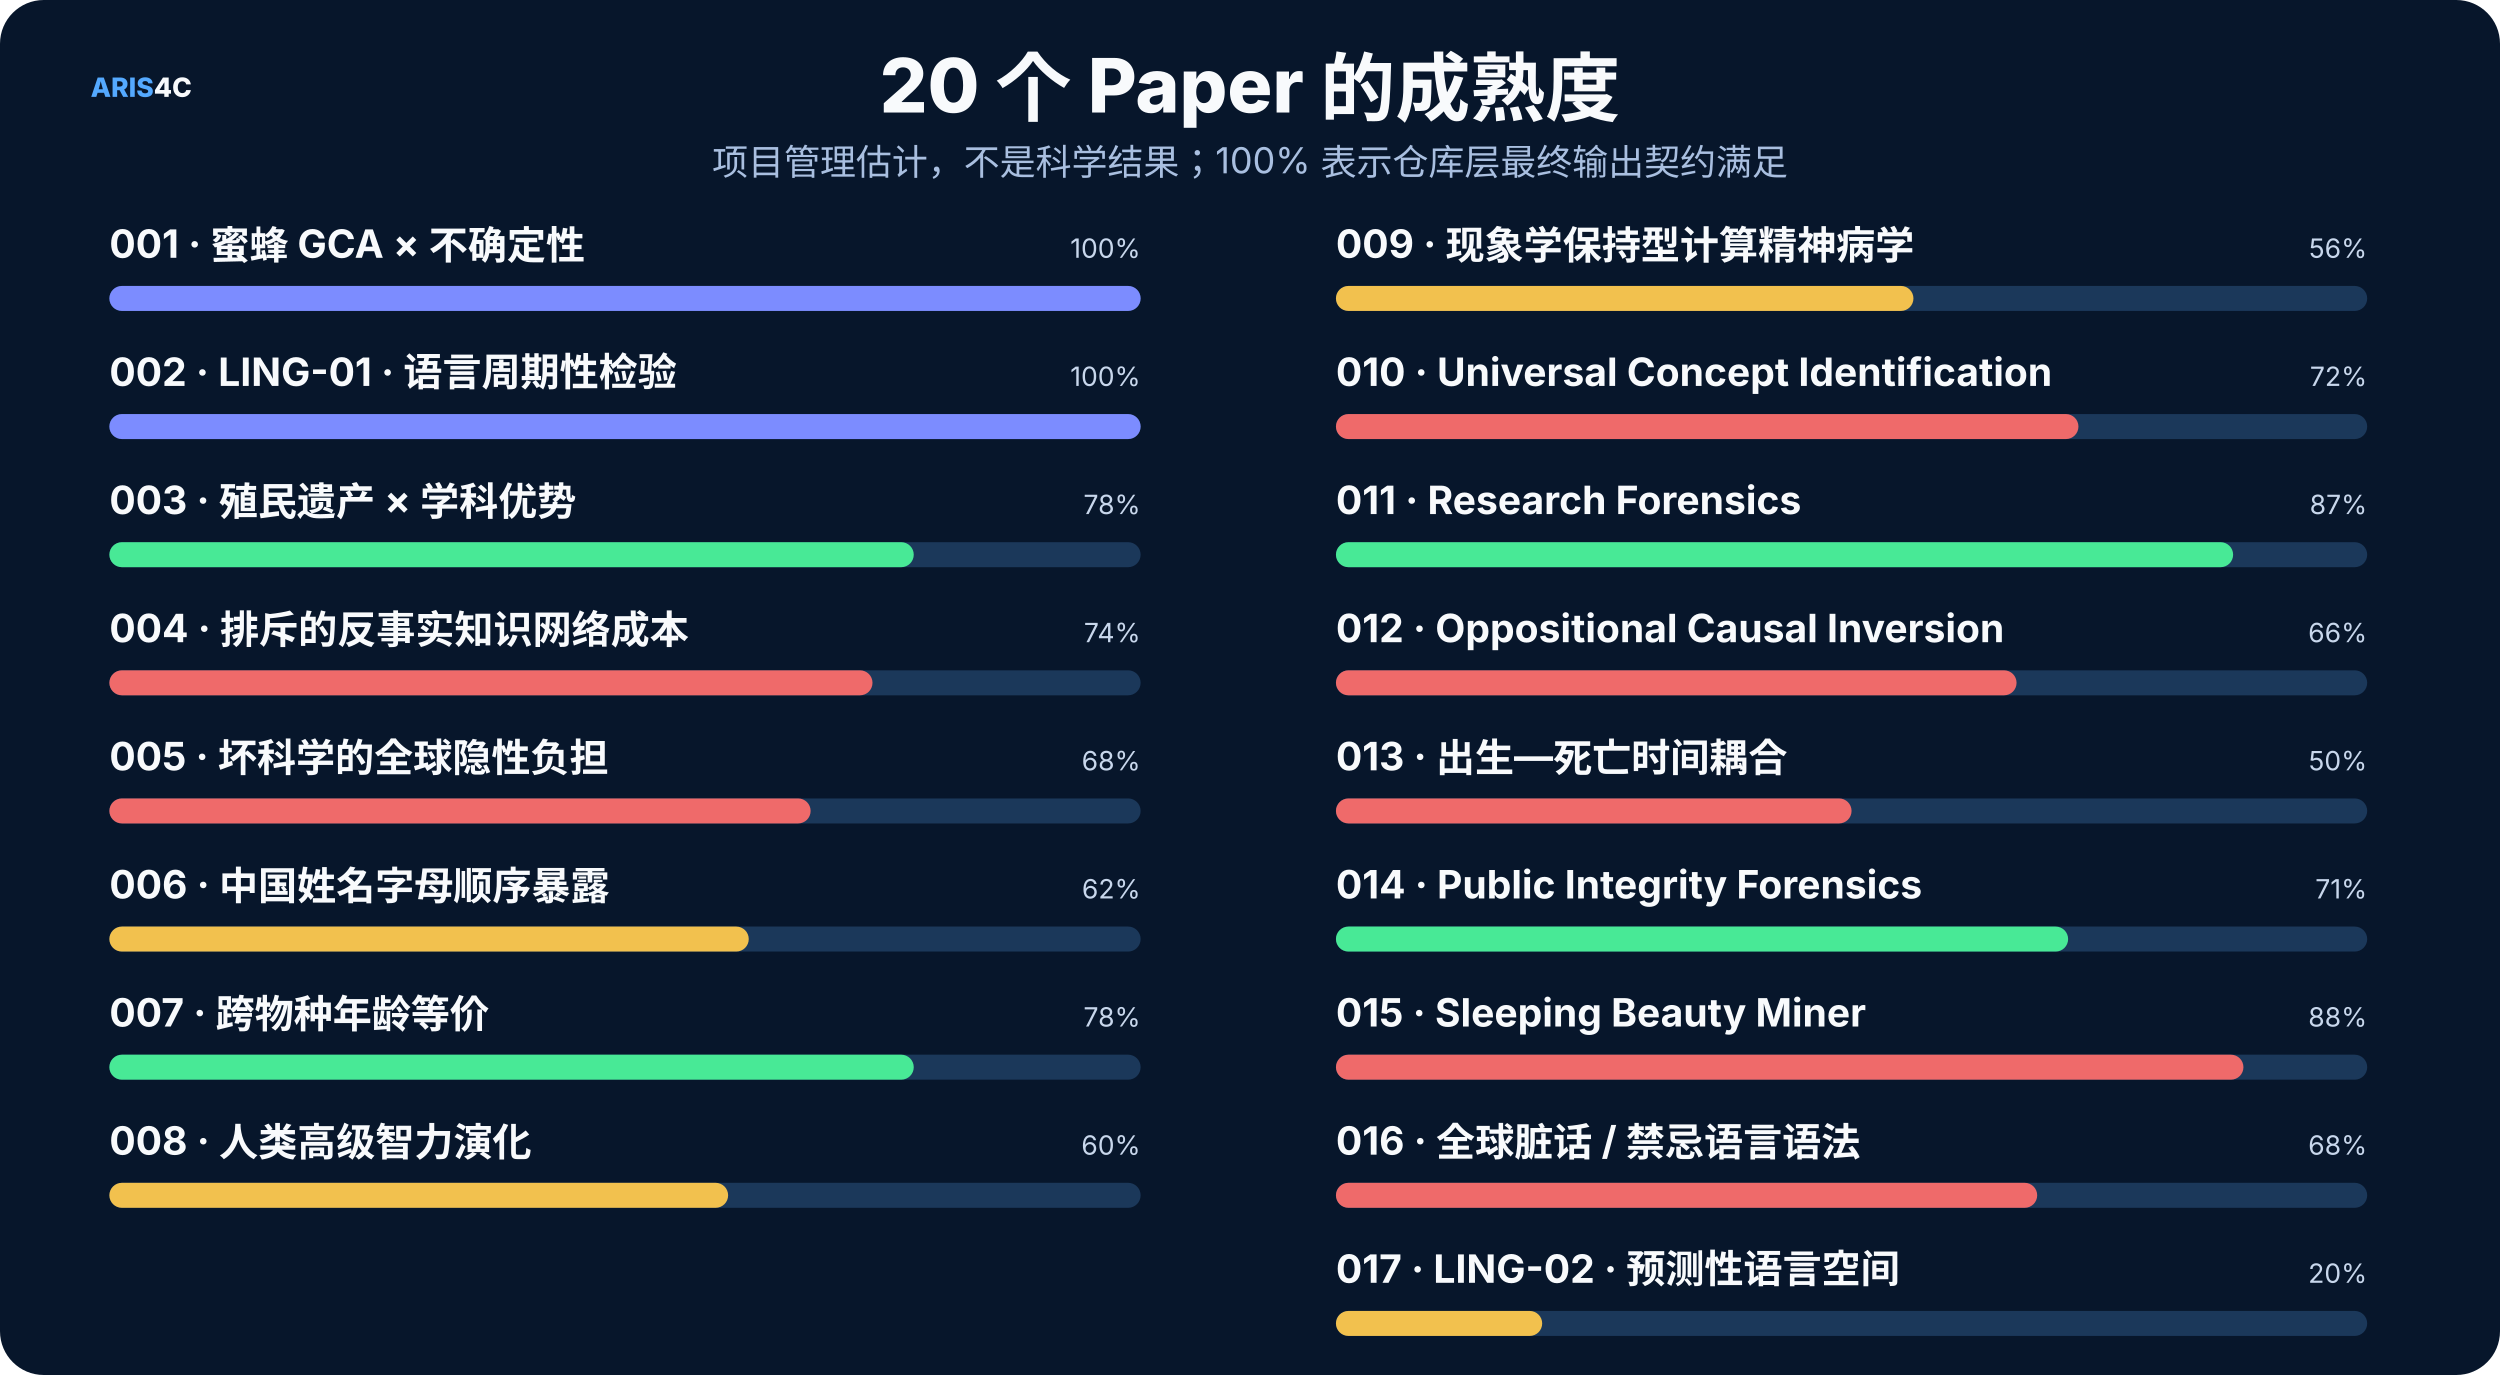
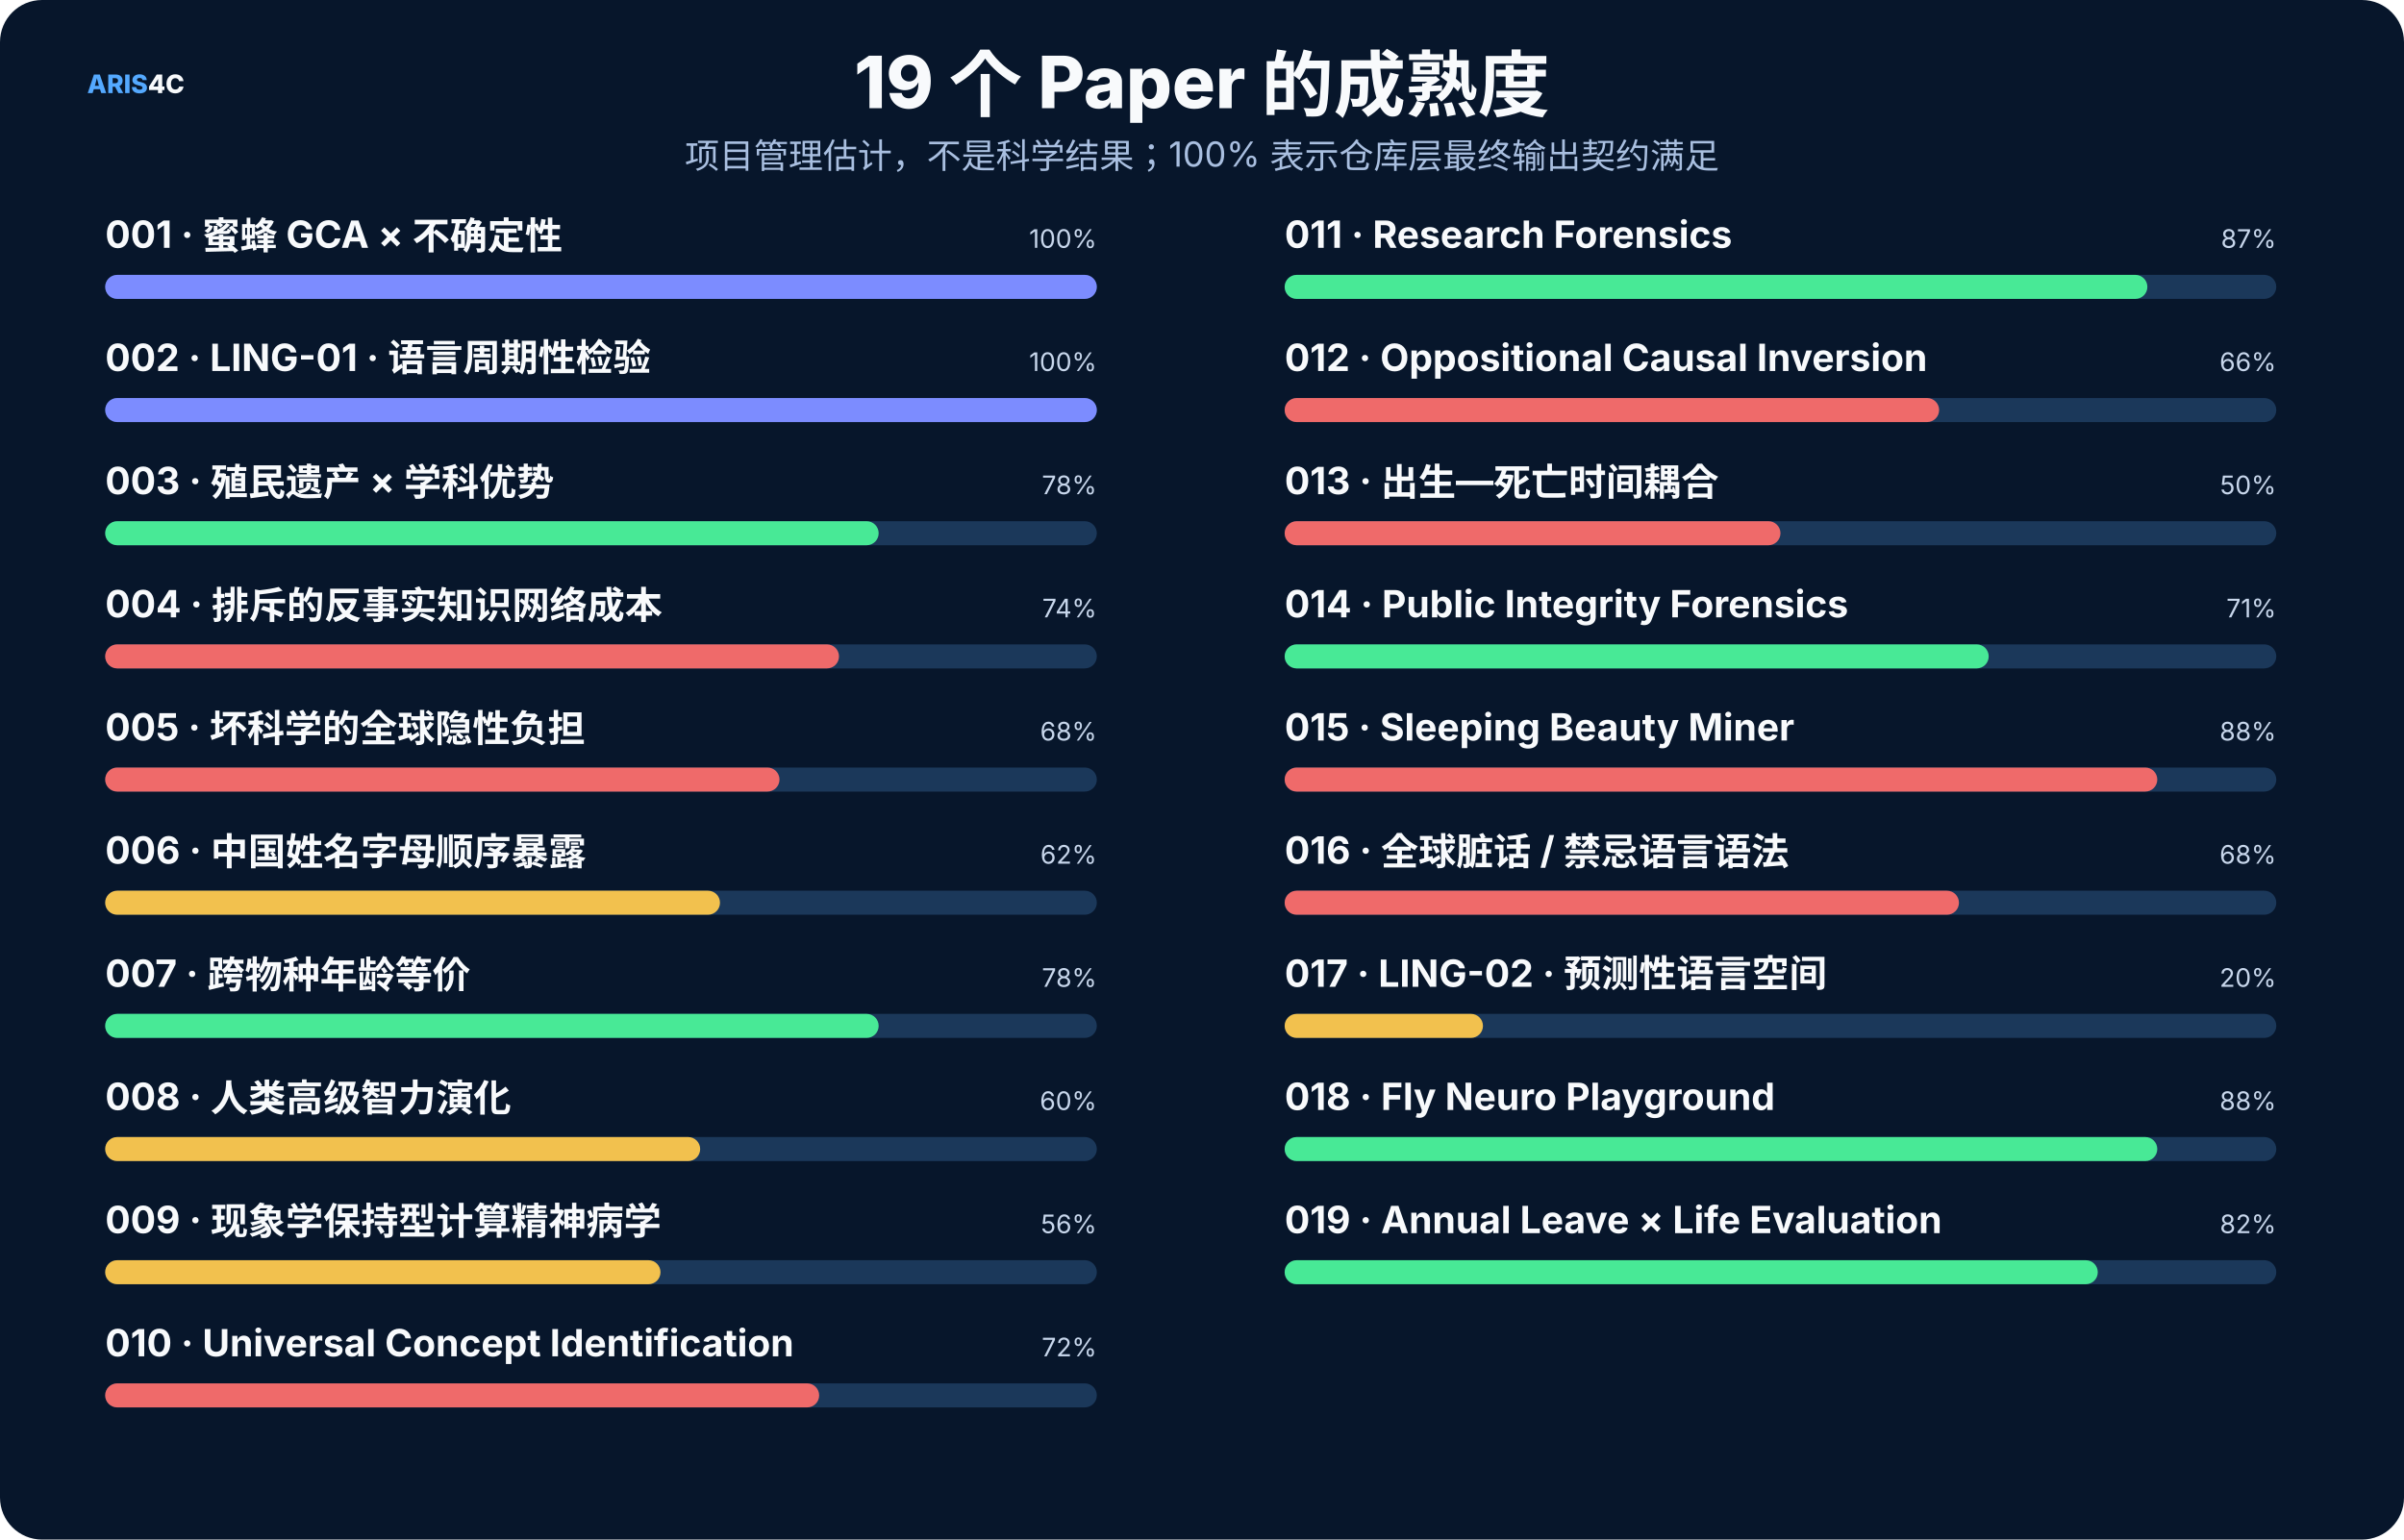
- <svg xmlns="http://www.w3.org/2000/svg" width="1600" height="880" viewBox="0 0 1600 880" role="img">
-   <rect width="1600" height="880" rx="28" fill="#07162b" />
+ <svg xmlns="http://www.w3.org/2000/svg" width="1600" height="1025" viewBox="0 0 1600 1025" role="img">
+   <rect width="1600" height="1025" rx="28" fill="#07162b" />
  <style>text{font-family:Inter,"Noto Sans SC","Microsoft YaHei","PingFang SC",system-ui,sans-serif}.t{font-size:48px;font-weight:800;fill:#f8fafc}.s{font-size:23px;fill:#a9bfe0}.h{font-size:25px;font-weight:750;fill:#f8fafc}.b{font-size:17px;fill:#c8d7ec}.m{font-size:14px;fill:#8da9ce}.k{font-size:16px;font-weight:700;fill:#66e7a4}.n{font-size:17px;font-weight:800;fill:#54a9ff}.metric{font-size:38px;font-weight:800;fill:#f8fafc}</style>
  <text x="58" y="62" class="n">ARIS<tspan fill="#f8fafc">4C</tspan>
  </text>
-   <text x="800.0" y="72" text-anchor="middle" class="t">20 个 Paper 的成熟度</text>
+   <text x="800.0" y="72" text-anchor="middle" class="t">19 个 Paper 的成熟度</text>
  <text x="800.0" y="112" text-anchor="middle" class="s">项目管理估计，不是科学结果；100% 表示仓库层最终输出契约满足</text>
  <text x="70" y="165" class="h" font-size="20">001 · 蜜蜂 GCA × 不确定性</text>
  <text x="730" y="165" text-anchor="end" class="b">100%</text>
  <rect x="70" y="183" width="660" height="16" rx="8" fill="#1b385a" />
-   <rect x="70" y="183" width="660.0" height="16" rx="8" fill="#7c8cff" />
+   <rect x="70" y="183" width="660" height="16" rx="8" fill="#7c8cff" />
  <text x="70" y="247" class="h" font-size="20">002 · LING-01 · 语言周期性检验</text>
  <text x="730" y="247" text-anchor="end" class="b">100%</text>
  <rect x="70" y="265" width="660" height="16" rx="8" fill="#1b385a" />
-   <rect x="70" y="265" width="660.0" height="16" rx="8" fill="#7c8cff" />
+   <rect x="70" y="265" width="660" height="16" rx="8" fill="#7c8cff" />
  <text x="70" y="329" class="h" font-size="20">003 · 殖民遗产 × 学科优势</text>
  <text x="730" y="329" text-anchor="end" class="b">78%</text>
  <rect x="70" y="347" width="660" height="16" rx="8" fill="#1b385a" />
  <rect x="70" y="347" width="514.8" height="16" rx="8" fill="#48e996" />
  <text x="70" y="411" class="h" font-size="20">004 · 排斥的反事实知识网络成本</text>
  <text x="730" y="411" text-anchor="end" class="b">74%</text>
  <rect x="70" y="429" width="660" height="16" rx="8" fill="#1b385a" />
  <rect x="70" y="429" width="488.4" height="16" rx="8" fill="#ef6a6a" />
  <text x="70" y="493" class="h" font-size="20">005 · 坏科学的全球隐性负担</text>
  <text x="730" y="493" text-anchor="end" class="b">68%</text>
  <rect x="70" y="511" width="660" height="16" rx="8" fill="#1b385a" />
  <rect x="70" y="511" width="448.8" height="16" rx="8" fill="#ef6a6a" />
  <text x="70" y="575" class="h" font-size="20">006 · 中国姓名字母顺序暴露</text>
  <text x="730" y="575" text-anchor="end" class="b">62%</text>
  <rect x="70" y="593" width="660" height="16" rx="8" fill="#1b385a" />
  <rect x="70" y="593" width="409.2" height="16" rx="8" fill="#f2c14e" />
  <text x="70" y="657" class="h" font-size="20">007 · 跨物种年龄等价</text>
  <text x="730" y="657" text-anchor="end" class="b">78%</text>
  <rect x="70" y="675" width="660" height="16" rx="8" fill="#1b385a" />
  <rect x="70" y="675" width="514.8" height="16" rx="8" fill="#48e996" />
  <text x="70" y="739" class="h" font-size="20">008 · 人类高级智力演化</text>
  <text x="730" y="739" text-anchor="end" class="b">60%</text>
  <rect x="70" y="757" width="660" height="16" rx="8" fill="#1b385a" />
-   <rect x="70" y="757" width="396.0" height="16" rx="8" fill="#f2c14e" />
-   <text x="855" y="165" class="h" font-size="20">009 · 现象学保持型计算精神病学</text>
-   <text x="1515" y="165" text-anchor="end" class="b">56%</text>
+   <rect x="70" y="757" width="396" height="16" rx="8" fill="#f2c14e" />
+   <text x="70" y="821" class="h" font-size="20">009 · 现象学保持型计算精神病学</text>
+   <text x="730" y="821" text-anchor="end" class="b">56%</text>
+   <rect x="70" y="839" width="660" height="16" rx="8" fill="#1b385a" />
+   <rect x="70" y="839" width="369.6" height="16" rx="8" fill="#f2c14e" />
+   <text x="70" y="903" class="h" font-size="20">010 · Universal Concept Identification</text>
+   <text x="730" y="903" text-anchor="end" class="b">72%</text>
+   <rect x="70" y="921" width="660" height="16" rx="8" fill="#1b385a" />
+   <rect x="70" y="921" width="475.2" height="16" rx="8" fill="#ef6a6a" />
+   <text x="855" y="165" class="h" font-size="20">011 · Research Forensics</text>
+   <text x="1515" y="165" text-anchor="end" class="b">87%</text>
  <rect x="855" y="183" width="660" height="16" rx="8" fill="#1b385a" />
-   <rect x="855" y="183" width="369.6" height="16" rx="8" fill="#f2c14e" />
-   <text x="855" y="247" class="h" font-size="20">010 · Universal Concept Identification</text>
-   <text x="1515" y="247" text-anchor="end" class="b">72%</text>
+   <rect x="855" y="183" width="574.2" height="16" rx="8" fill="#48e996" />
+   <text x="855" y="247" class="h" font-size="20">012 · Oppositional Causal Inversion</text>
+   <text x="1515" y="247" text-anchor="end" class="b">66%</text>
  <rect x="855" y="265" width="660" height="16" rx="8" fill="#1b385a" />
-   <rect x="855" y="265" width="475.2" height="16" rx="8" fill="#ef6a6a" />
-   <text x="855" y="329" class="h" font-size="20">011 · Research Forensics</text>
-   <text x="1515" y="329" text-anchor="end" class="b">87%</text>
+   <rect x="855" y="265" width="435.6" height="16" rx="8" fill="#ef6a6a" />
+   <text x="855" y="329" class="h" font-size="20">013 · 出生—死亡时间耦合</text>
+   <text x="1515" y="329" text-anchor="end" class="b">50%</text>
  <rect x="855" y="347" width="660" height="16" rx="8" fill="#1b385a" />
-   <rect x="855" y="347" width="574.2" height="16" rx="8" fill="#48e996" />
-   <text x="855" y="411" class="h" font-size="20">012 · Oppositional Causal Inversion</text>
-   <text x="1515" y="411" text-anchor="end" class="b">66%</text>
+   <rect x="855" y="347" width="330" height="16" rx="8" fill="#ef6a6a" />
+   <text x="855" y="411" class="h" font-size="20">014 · Public Integrity Forensics</text>
+   <text x="1515" y="411" text-anchor="end" class="b">71%</text>
  <rect x="855" y="429" width="660" height="16" rx="8" fill="#1b385a" />
-   <rect x="855" y="429" width="435.6" height="16" rx="8" fill="#ef6a6a" />
-   <text x="855" y="493" class="h" font-size="20">013 · 出生—死亡时间耦合</text>
-   <text x="1515" y="493" text-anchor="end" class="b">50%</text>
+   <rect x="855" y="429" width="468.6" height="16" rx="8" fill="#48e996" />
+   <text x="855" y="493" class="h" font-size="20">015 · Sleeping Beauty Miner</text>
+   <text x="1515" y="493" text-anchor="end" class="b">88%</text>
  <rect x="855" y="511" width="660" height="16" rx="8" fill="#1b385a" />
-   <rect x="855" y="511" width="330.0" height="16" rx="8" fill="#ef6a6a" />
-   <text x="855" y="575" class="h" font-size="20">014 · Public Integrity Forensics</text>
-   <text x="1515" y="575" text-anchor="end" class="b">71%</text>
+   <rect x="855" y="511" width="580.8" height="16" rx="8" fill="#ef6a6a" />
+   <text x="855" y="575" class="h" font-size="20">016 · 全球脏话 / 禁忌语言语法</text>
+   <text x="1515" y="575" text-anchor="end" class="b">68%</text>
  <rect x="855" y="593" width="660" height="16" rx="8" fill="#1b385a" />
-   <rect x="855" y="593" width="468.6" height="16" rx="8" fill="#48e996" />
-   <text x="855" y="657" class="h" font-size="20">015 · Sleeping Beauty Miner</text>
-   <text x="1515" y="657" text-anchor="end" class="b">88%</text>
+   <rect x="855" y="593" width="448.8" height="16" rx="8" fill="#ef6a6a" />
+   <text x="855" y="657" class="h" font-size="20">017 · LING-02 · 预测性语言空间</text>
+   <text x="1515" y="657" text-anchor="end" class="b">20%</text>
  <rect x="855" y="675" width="660" height="16" rx="8" fill="#1b385a" />
-   <rect x="855" y="675" width="580.8" height="16" rx="8" fill="#ef6a6a" />
-   <text x="855" y="739" class="h" font-size="20">016 · 全球脏话 / 禁忌语言语法</text>
-   <text x="1515" y="739" text-anchor="end" class="b">68%</text>
+   <rect x="855" y="675" width="132" height="16" rx="8" fill="#f2c14e" />
+   <text x="855" y="739" class="h" font-size="20">018 · Fly Neuro Playground</text>
+   <text x="1515" y="739" text-anchor="end" class="b">88%</text>
  <rect x="855" y="757" width="660" height="16" rx="8" fill="#1b385a" />
-   <rect x="855" y="757" width="448.8" height="16" rx="8" fill="#ef6a6a" />
-   <text x="855" y="821" class="h" font-size="20">017 · LING-02 · 预测性语言空间</text>
-   <text x="1515" y="821" text-anchor="end" class="b">20%</text>
+   <rect x="855" y="757" width="580.8" height="16" rx="8" fill="#48e996" />
+   <text x="855" y="821" class="h" font-size="20">019 · Annual Leave × Life Evaluation</text>
+   <text x="1515" y="821" text-anchor="end" class="b">82%</text>
  <rect x="855" y="839" width="660" height="16" rx="8" fill="#1b385a" />
-   <rect x="855" y="839" width="132.0" height="16" rx="8" fill="#f2c14e" />
-   <text x="855" y="903" class="h" font-size="20">018 · Fly Neuro Playground</text>
-   <text x="1515" y="903" text-anchor="end" class="b">88%</text>
-   <rect x="855" y="921" width="660" height="16" rx="8" fill="#1b385a" />
-   <rect x="855" y="921" width="580.8" height="16" rx="8" fill="#48e996" />
-   <text x="855" y="985" class="h" font-size="20">018 · Drosophila Open Simulation</text>
-   <text x="1515" y="985" text-anchor="end" class="b">88%</text>
-   <rect x="855" y="1003" width="660" height="16" rx="8" fill="#1b385a" />
-   <rect x="855" y="1003" width="580.8" height="16" rx="8" fill="#48e996" />
-   <text x="855" y="1067" class="h" font-size="20">019 · Annual Leave × Life Evaluation</text>
-   <text x="1515" y="1067" text-anchor="end" class="b">82%</text>
-   <rect x="855" y="1085" width="660" height="16" rx="8" fill="#1b385a" />
-   <rect x="855" y="1085" width="541.2" height="16" rx="8" fill="#48e996" />
+   <rect x="855" y="839" width="541.2" height="16" rx="8" fill="#48e996" />
</svg>
